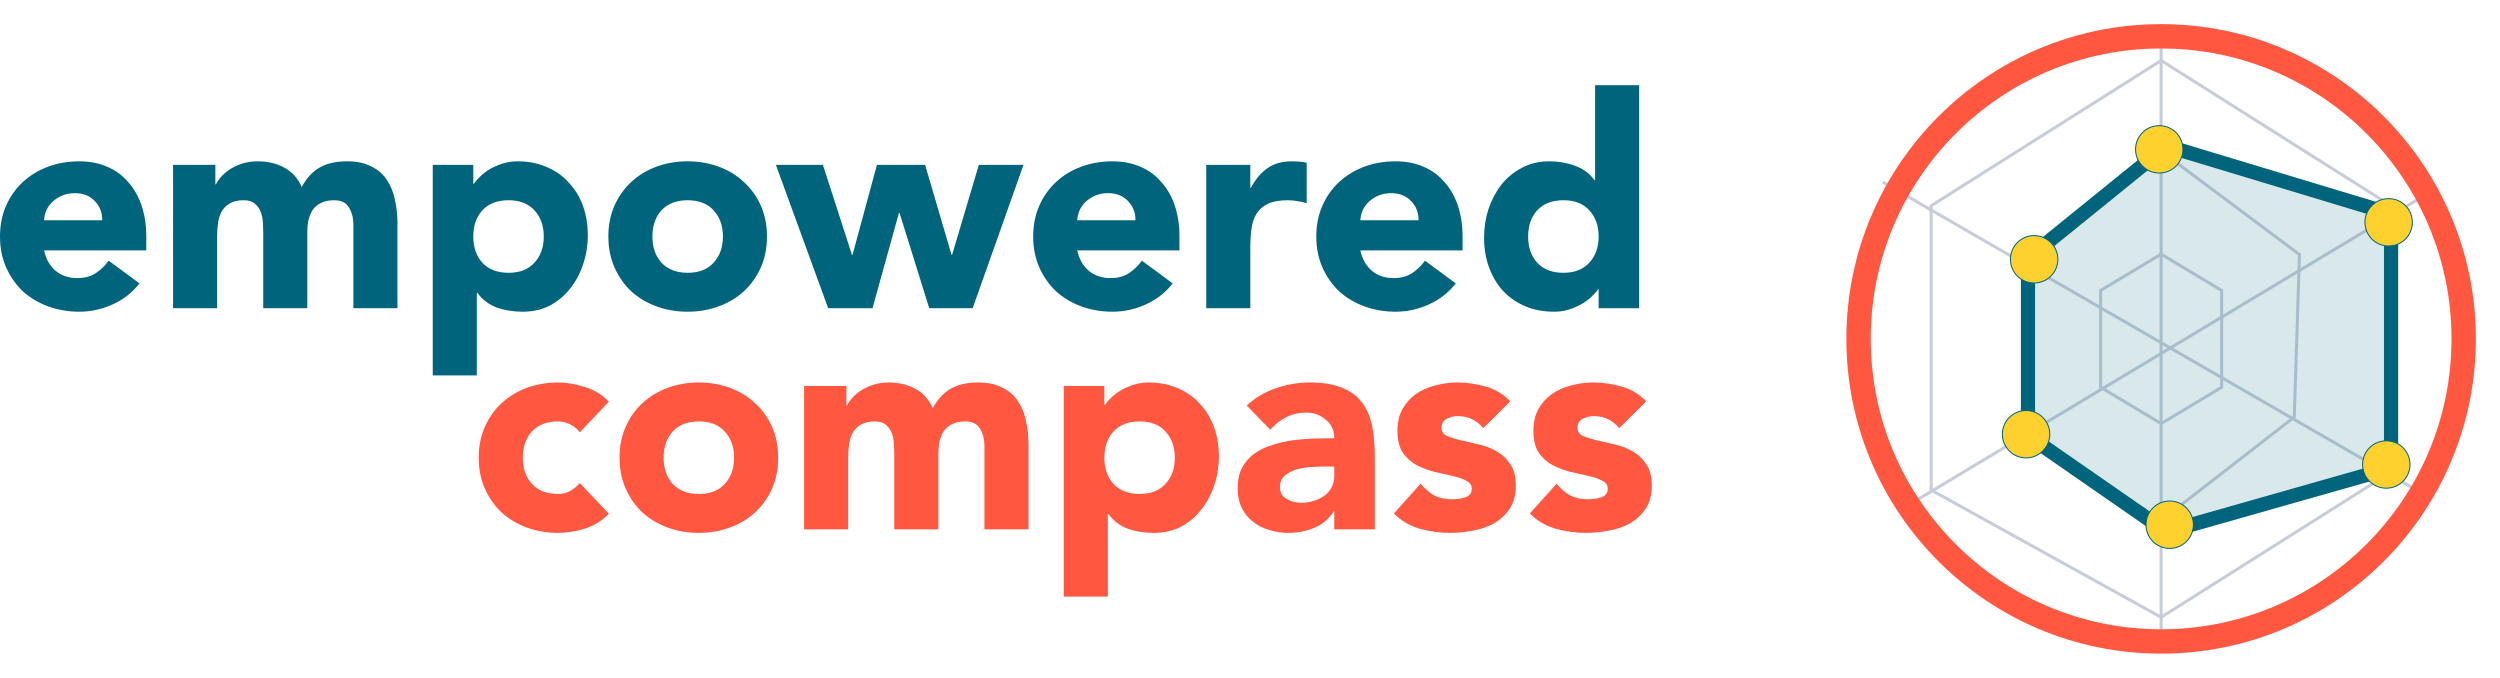
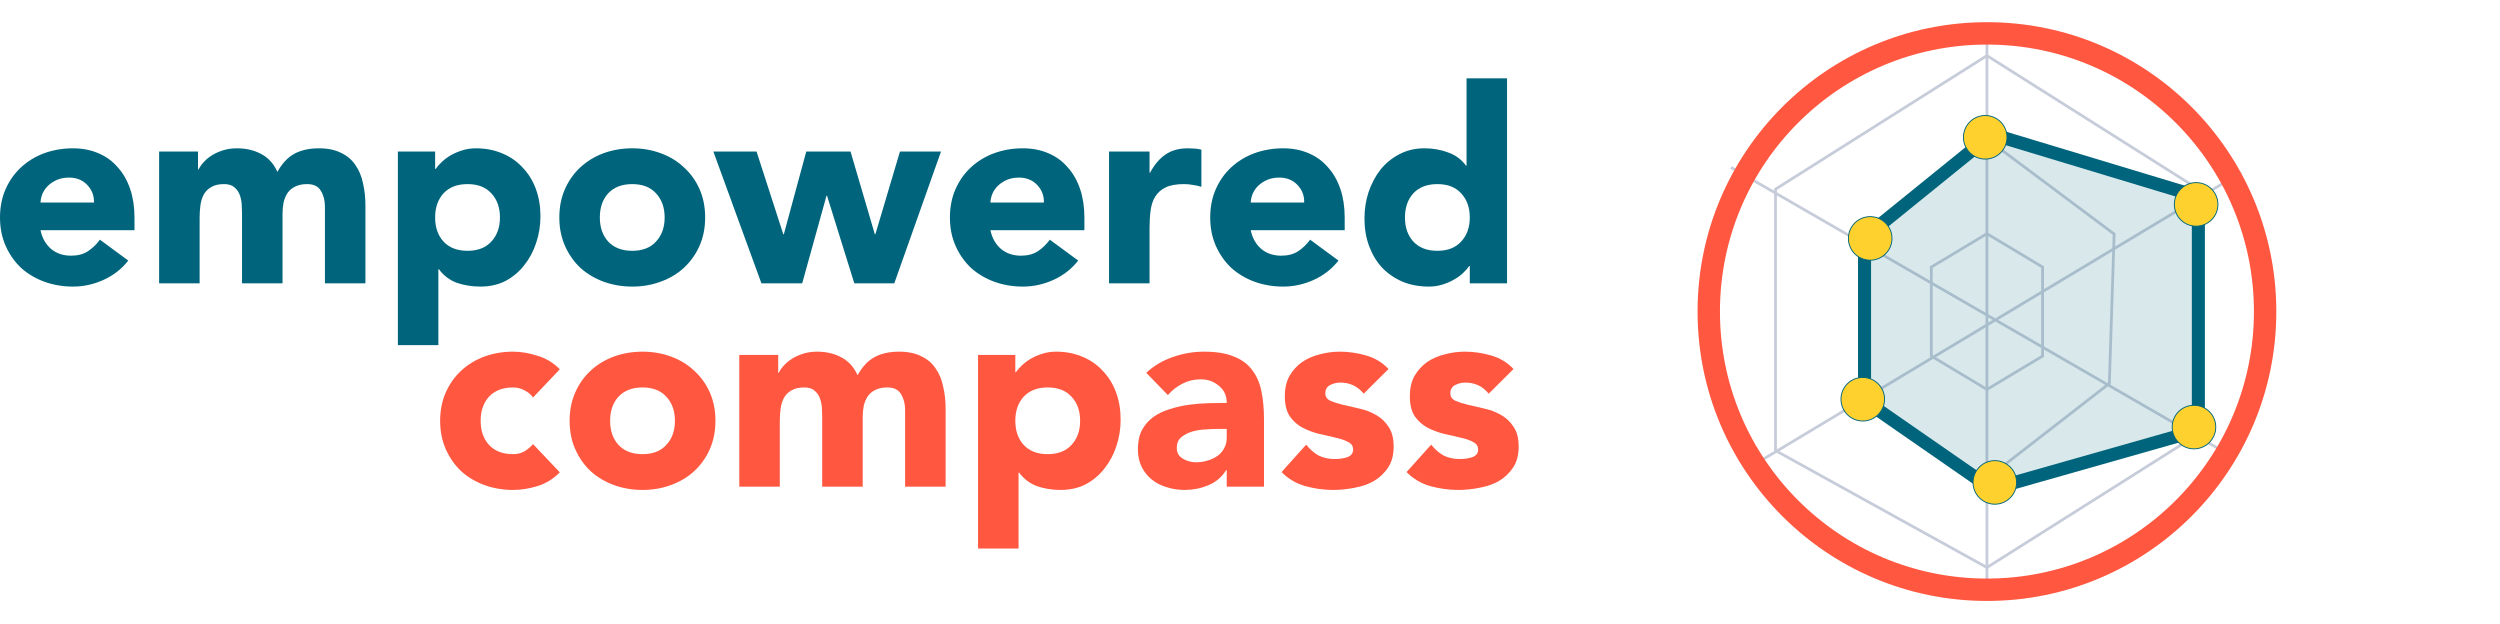
- <svg xmlns="http://www.w3.org/2000/svg" width="616" height="167" viewBox="0 0 616 167" fill="none">
+ <svg xmlns="http://www.w3.org/2000/svg" width="670" height="167" viewBox="0 0 670 167" fill="none">
  <path d="M142.856 106.526C142.325 105.751 141.577 105.121 140.612 104.637C139.647 104.104 138.61 103.837 137.5 103.837C134.75 103.837 132.603 104.661 131.059 106.308C129.563 107.955 128.815 110.111 128.815 112.775C128.815 115.439 129.563 117.595 131.059 119.242C132.603 120.889 134.75 121.713 137.5 121.713C138.706 121.713 139.743 121.446 140.612 120.913C141.48 120.381 142.228 119.751 142.856 119.024L150.02 126.581C148.332 128.325 146.329 129.561 144.013 130.287C141.746 130.965 139.575 131.305 137.5 131.305C134.798 131.305 132.241 130.869 129.828 129.997C127.464 129.125 125.39 127.889 123.604 126.291C121.867 124.644 120.492 122.682 119.479 120.405C118.466 118.128 117.959 115.585 117.959 112.775C117.959 109.965 118.466 107.422 119.479 105.145C120.492 102.869 121.867 100.931 123.604 99.332C125.39 97.685 127.464 96.426 129.828 95.554C132.241 94.682 134.798 94.246 137.5 94.246C139.575 94.246 141.746 94.609 144.013 95.336C146.329 96.014 148.332 97.225 150.02 98.969L142.856 106.526Z" fill="#FF5740" />
  <path d="M152.656 112.775C152.656 109.965 153.163 107.422 154.176 105.145C155.189 102.869 156.565 100.931 158.301 99.332C160.087 97.685 162.161 96.426 164.526 95.554C166.938 94.682 169.495 94.246 172.197 94.246C174.899 94.246 177.432 94.682 179.796 95.554C182.209 96.426 184.283 97.685 186.02 99.332C187.805 100.931 189.205 102.869 190.218 105.145C191.231 107.422 191.738 109.965 191.738 112.775C191.738 115.585 191.231 118.128 190.218 120.405C189.205 122.682 187.805 124.644 186.02 126.291C184.283 127.889 182.209 129.125 179.796 129.997C177.432 130.869 174.899 131.305 172.197 131.305C169.495 131.305 166.938 130.869 164.526 129.997C162.161 129.125 160.087 127.889 158.301 126.291C156.565 124.644 155.189 122.682 154.176 120.405C153.163 118.128 152.656 115.585 152.656 112.775ZM163.512 112.775C163.512 115.439 164.26 117.595 165.756 119.242C167.3 120.889 169.447 121.713 172.197 121.713C174.947 121.713 177.07 120.889 178.566 119.242C180.11 117.595 180.882 115.439 180.882 112.775C180.882 110.111 180.11 107.955 178.566 106.308C177.07 104.661 174.947 103.837 172.197 103.837C169.447 103.837 167.3 104.661 165.756 106.308C164.26 107.955 163.512 110.111 163.512 112.775Z" fill="#FF5740" />
  <path d="M198.132 95.118H208.554V99.913H208.698C209.036 99.235 209.519 98.557 210.146 97.879C210.773 97.201 211.521 96.595 212.389 96.062C213.258 95.529 214.247 95.093 215.357 94.754C216.466 94.415 217.673 94.246 218.975 94.246C221.436 94.246 223.607 94.754 225.489 95.772C227.419 96.789 228.866 98.388 229.831 100.567C231.086 98.291 232.606 96.668 234.391 95.699C236.176 94.73 238.371 94.246 240.977 94.246C243.341 94.246 245.319 94.657 246.911 95.481C248.552 96.256 249.83 97.346 250.747 98.751C251.712 100.107 252.387 101.73 252.773 103.619C253.208 105.46 253.425 107.446 253.425 109.578V130.433H242.569V109.869C242.569 108.221 242.207 106.817 241.483 105.654C240.808 104.443 239.578 103.837 237.792 103.837C236.538 103.837 235.476 104.055 234.608 104.491C233.788 104.879 233.112 105.436 232.581 106.163C232.099 106.889 231.737 107.737 231.496 108.706C231.303 109.675 231.206 110.692 231.206 111.758V130.433H220.35V111.758C220.35 111.128 220.326 110.353 220.278 109.433C220.23 108.512 220.061 107.64 219.771 106.817C219.482 105.993 218.999 105.291 218.324 104.709C217.697 104.128 216.756 103.837 215.501 103.837C214.102 103.837 212.968 104.104 212.1 104.637C211.231 105.121 210.556 105.799 210.073 106.671C209.639 107.495 209.35 108.439 209.205 109.505C209.06 110.571 208.988 111.685 208.988 112.848V130.433H198.132V95.118Z" fill="#FF5740" />
  <path d="M262.118 95.118H272.106V99.768H272.25C272.684 99.138 273.239 98.509 273.915 97.879C274.639 97.201 275.459 96.595 276.375 96.062C277.34 95.529 278.378 95.093 279.488 94.754C280.597 94.415 281.779 94.246 283.034 94.246C285.639 94.246 288.003 94.706 290.126 95.626C292.249 96.498 294.059 97.758 295.554 99.405C297.098 101.003 298.28 102.917 299.101 105.145C299.921 107.374 300.331 109.82 300.331 112.484C300.331 114.955 299.945 117.329 299.173 119.606C298.449 121.834 297.388 123.82 295.989 125.564C294.638 127.308 292.973 128.713 290.995 129.779C289.017 130.796 286.773 131.305 284.264 131.305C281.996 131.305 279.874 130.965 277.895 130.287C275.965 129.561 274.373 128.349 273.119 126.654H272.974V147H262.118V95.118ZM272.106 112.775C272.106 115.439 272.853 117.595 274.349 119.242C275.893 120.889 278.04 121.713 280.79 121.713C283.54 121.713 285.663 120.889 287.159 119.242C288.703 117.595 289.475 115.439 289.475 112.775C289.475 110.111 288.703 107.955 287.159 106.308C285.663 104.661 283.54 103.837 280.79 103.837C278.04 103.837 275.893 104.661 274.349 106.308C272.853 107.955 272.106 110.111 272.106 112.775Z" fill="#FF5740" />
  <path d="M328.765 126H328.62C327.414 127.889 325.798 129.246 323.771 130.069C321.793 130.893 319.694 131.305 317.475 131.305C315.834 131.305 314.242 131.062 312.698 130.578C311.202 130.142 309.876 129.464 308.718 128.543C307.56 127.623 306.643 126.484 305.968 125.128C305.292 123.772 304.954 122.197 304.954 120.405C304.954 118.37 305.316 116.651 306.04 115.246C306.812 113.841 307.825 112.678 309.08 111.758C310.382 110.837 311.854 110.135 313.494 109.651C315.135 109.118 316.823 108.73 318.56 108.488C320.346 108.246 322.107 108.1 323.844 108.052C325.629 108.003 327.269 107.979 328.765 107.979C328.765 106.042 328.065 104.516 326.666 103.401C325.315 102.239 323.699 101.657 321.817 101.657C320.032 101.657 318.392 102.045 316.896 102.82C315.448 103.547 314.146 104.564 312.988 105.872L307.198 99.913C309.224 98.024 311.588 96.619 314.29 95.699C316.992 94.73 319.791 94.246 322.686 94.246C325.87 94.246 328.475 94.657 330.502 95.481C332.577 96.256 334.217 97.419 335.423 98.969C336.678 100.519 337.546 102.433 338.029 104.709C338.511 106.938 338.752 109.529 338.752 112.484V130.433H328.765V126ZM326.087 114.955C325.267 114.955 324.23 115.003 322.975 115.1C321.769 115.149 320.587 115.343 319.429 115.682C318.319 116.021 317.354 116.529 316.534 117.208C315.762 117.886 315.376 118.83 315.376 120.042C315.376 121.349 315.931 122.318 317.041 122.948C318.15 123.578 319.308 123.893 320.514 123.893C321.576 123.893 322.589 123.747 323.554 123.457C324.567 123.166 325.46 122.754 326.232 122.221C327.004 121.689 327.607 121.01 328.041 120.187C328.524 119.363 328.765 118.394 328.765 117.28V114.955H326.087Z" fill="#FF5740" />
  <path d="M365.466 105.509C363.874 103.522 361.775 102.529 359.169 102.529C358.253 102.529 357.36 102.747 356.492 103.183C355.623 103.619 355.189 104.37 355.189 105.436C355.189 106.308 355.623 106.962 356.492 107.398C357.408 107.785 358.542 108.149 359.893 108.488C361.292 108.779 362.764 109.118 364.308 109.505C365.9 109.844 367.372 110.401 368.723 111.176C370.122 111.952 371.256 113.017 372.124 114.374C373.041 115.682 373.499 117.45 373.499 119.678C373.499 121.955 372.993 123.844 371.979 125.346C371.014 126.799 369.76 127.986 368.216 128.907C366.672 129.779 364.935 130.384 363.005 130.723C361.075 131.111 359.169 131.305 357.288 131.305C354.827 131.305 352.342 130.965 349.833 130.287C347.324 129.561 345.202 128.301 343.465 126.509L350.05 119.17C351.064 120.429 352.173 121.398 353.38 122.076C354.634 122.706 356.082 123.021 357.722 123.021C358.976 123.021 360.11 122.851 361.124 122.512C362.137 122.125 362.643 121.446 362.643 120.478C362.643 119.557 362.185 118.879 361.268 118.443C360.4 117.958 359.266 117.571 357.867 117.28C356.516 116.941 355.044 116.602 353.452 116.263C351.908 115.875 350.436 115.318 349.037 114.592C347.686 113.865 346.552 112.848 345.636 111.54C344.767 110.183 344.333 108.391 344.333 106.163C344.333 104.08 344.743 102.287 345.563 100.785C346.432 99.284 347.542 98.048 348.893 97.08C350.292 96.111 351.884 95.408 353.669 94.972C355.454 94.488 357.264 94.246 359.097 94.246C361.413 94.246 363.753 94.585 366.117 95.263C368.481 95.941 370.484 97.152 372.124 98.896L365.466 105.509Z" fill="#FF5740" />
  <path d="M398.967 105.509C397.374 103.522 395.276 102.529 392.67 102.529C391.753 102.529 390.861 102.747 389.992 103.183C389.124 103.619 388.69 104.37 388.69 105.436C388.69 106.308 389.124 106.962 389.992 107.398C390.909 107.785 392.043 108.149 393.394 108.488C394.793 108.779 396.265 109.118 397.809 109.505C399.401 109.844 400.872 110.401 402.223 111.176C403.623 111.952 404.756 113.017 405.625 114.374C406.542 115.682 407 117.45 407 119.678C407 121.955 406.493 123.844 405.48 125.346C404.515 126.799 403.261 127.986 401.717 128.907C400.173 129.779 398.436 130.384 396.506 130.723C394.576 131.111 392.67 131.305 390.788 131.305C388.328 131.305 385.843 130.965 383.334 130.287C380.825 129.561 378.702 128.301 376.965 126.509L383.551 119.17C384.564 120.429 385.674 121.398 386.88 122.076C388.135 122.706 389.582 123.021 391.223 123.021C392.477 123.021 393.611 122.851 394.624 122.512C395.637 122.125 396.144 121.446 396.144 120.478C396.144 119.557 395.686 118.879 394.769 118.443C393.901 117.958 392.767 117.571 391.367 117.28C390.017 116.941 388.545 116.602 386.953 116.263C385.409 115.875 383.937 115.318 382.538 114.592C381.187 113.865 380.053 112.848 379.136 111.54C378.268 110.183 377.834 108.391 377.834 106.163C377.834 104.08 378.244 102.287 379.064 100.785C379.933 99.284 381.042 98.048 382.393 97.08C383.792 96.111 385.385 95.408 387.17 94.972C388.955 94.488 390.764 94.246 392.598 94.246C394.914 94.246 397.254 94.585 399.618 95.263C401.982 95.941 403.984 97.152 405.625 98.896L398.967 105.509Z" fill="#FF5740" />
  <path d="M34.377 69.831C32.64 72.059 30.445 73.778 27.791 74.99C25.137 76.201 22.387 76.806 19.541 76.806C16.839 76.806 14.282 76.37 11.869 75.498C9.505 74.626 7.43 73.391 5.645 71.792C3.908 70.145 2.533 68.183 1.52 65.907C0.507 63.63 0 61.087 0 58.277C0 55.467 0.507 52.924 1.52 50.647C2.533 48.37 3.908 46.432 5.645 44.834C7.43 43.187 9.505 41.927 11.869 41.055C14.282 40.183 16.839 39.747 19.541 39.747C22.05 39.747 24.317 40.183 26.344 41.055C28.418 41.927 30.155 43.187 31.555 44.834C33.002 46.432 34.112 48.37 34.884 50.647C35.656 52.924 36.042 55.467 36.042 58.277V61.692H10.856C11.29 63.775 12.231 65.446 13.678 66.706C15.126 67.917 16.911 68.522 19.034 68.522C20.819 68.522 22.315 68.135 23.521 67.36C24.776 66.536 25.861 65.495 26.778 64.235L34.377 69.831ZM25.186 54.28C25.234 52.439 24.631 50.865 23.376 49.557C22.122 48.249 20.506 47.595 18.527 47.595C17.321 47.595 16.26 47.789 15.343 48.176C14.426 48.564 13.63 49.073 12.955 49.702C12.328 50.284 11.821 50.986 11.435 51.81C11.097 52.585 10.904 53.408 10.856 54.28H25.186Z" fill="#00657C" />
  <path d="M42.643 40.619H53.065V45.415H53.21C53.548 44.737 54.03 44.059 54.657 43.381C55.285 42.702 56.032 42.097 56.901 41.564C57.769 41.031 58.758 40.595 59.868 40.256C60.978 39.917 62.184 39.747 63.487 39.747C65.948 39.747 68.119 40.256 70 41.273C71.93 42.291 73.378 43.889 74.343 46.069C75.597 43.792 77.117 42.17 78.902 41.201C80.687 40.232 82.883 39.747 85.488 39.747C87.852 39.747 89.831 40.159 91.423 40.983C93.063 41.758 94.342 42.848 95.258 44.253C96.224 45.609 96.899 47.232 97.285 49.121C97.719 50.962 97.936 52.948 97.936 55.08V75.934H87.08V55.37C87.08 53.723 86.719 52.318 85.995 51.156C85.319 49.945 84.089 49.339 82.304 49.339C81.049 49.339 79.988 49.557 79.119 49.993C78.299 50.381 77.624 50.938 77.093 51.664C76.61 52.391 76.249 53.239 76.007 54.208C75.814 55.176 75.718 56.194 75.718 57.26V75.934H64.862V57.26C64.862 56.63 64.838 55.855 64.79 54.934C64.741 54.014 64.572 53.142 64.283 52.318C63.993 51.495 63.511 50.792 62.836 50.211C62.208 49.63 61.267 49.339 60.013 49.339C58.614 49.339 57.48 49.605 56.611 50.138C55.743 50.623 55.067 51.301 54.585 52.173C54.151 52.996 53.861 53.941 53.717 55.007C53.572 56.073 53.499 57.187 53.499 58.349V75.934H42.643V40.619Z" fill="#00657C" />
  <path d="M106.63 40.619H116.617V45.27H116.762C117.196 44.64 117.751 44.01 118.426 43.381C119.15 42.702 119.97 42.097 120.887 41.564C121.852 41.031 122.889 40.595 123.999 40.256C125.109 39.917 126.291 39.747 127.545 39.747C130.151 39.747 132.515 40.208 134.638 41.128C136.761 42 138.57 43.26 140.066 44.907C141.61 46.505 142.792 48.419 143.612 50.647C144.432 52.875 144.842 55.322 144.842 57.986C144.842 60.457 144.456 62.831 143.684 65.107C142.961 67.336 141.899 69.322 140.5 71.066C139.149 72.81 137.484 74.215 135.506 75.28C133.528 76.298 131.285 76.806 128.776 76.806C126.508 76.806 124.385 76.467 122.407 75.789C120.477 75.062 118.885 73.851 117.63 72.156H117.485V92.502H106.63V40.619ZM116.617 58.277C116.617 60.941 117.365 63.097 118.861 64.744C120.404 66.391 122.552 67.215 125.302 67.215C128.052 67.215 130.175 66.391 131.671 64.744C133.214 63.097 133.986 60.941 133.986 58.277C133.986 55.612 133.214 53.457 131.671 51.81C130.175 50.163 128.052 49.339 125.302 49.339C122.552 49.339 120.404 50.163 118.861 51.81C117.365 53.457 116.617 55.612 116.617 58.277Z" fill="#00657C" />
  <path d="M149.9 58.277C149.9 55.467 150.407 52.924 151.42 50.647C152.433 48.37 153.808 46.432 155.545 44.834C157.33 43.187 159.405 41.927 161.769 41.055C164.182 40.183 166.739 39.747 169.441 39.747C172.143 39.747 174.676 40.183 177.04 41.055C179.452 41.927 181.527 43.187 183.264 44.834C185.049 46.432 186.448 48.37 187.462 50.647C188.475 52.924 188.981 55.467 188.981 58.277C188.981 61.087 188.475 63.63 187.462 65.907C186.448 68.183 185.049 70.145 183.264 71.792C181.527 73.391 179.452 74.626 177.04 75.498C174.676 76.37 172.143 76.806 169.441 76.806C166.739 76.806 164.182 76.37 161.769 75.498C159.405 74.626 157.33 73.391 155.545 71.792C153.808 70.145 152.433 68.183 151.42 65.907C150.407 63.63 149.9 61.087 149.9 58.277ZM160.756 58.277C160.756 60.941 161.504 63.097 162.999 64.744C164.543 66.391 166.69 67.215 169.441 67.215C172.191 67.215 174.314 66.391 175.809 64.744C177.353 63.097 178.125 60.941 178.125 58.277C178.125 55.612 177.353 53.457 175.809 51.81C174.314 50.163 172.191 49.339 169.441 49.339C166.69 49.339 164.543 50.163 162.999 51.81C161.504 53.457 160.756 55.612 160.756 58.277Z" fill="#00657C" />
  <path d="M191.178 40.619H202.758L209.923 62.782H210.067L216.074 40.619H227.943L234.457 62.782H234.602L241.188 40.619H252.188L239.668 75.934H228.957L221.647 52.464H221.502L214.989 75.934H204.06L191.178 40.619Z" fill="#00657C" />
  <path d="M288.954 69.831C287.217 72.059 285.022 73.778 282.368 74.99C279.715 76.201 276.964 76.806 274.118 76.806C271.416 76.806 268.859 76.37 266.446 75.498C264.082 74.626 262.007 73.391 260.222 71.792C258.485 70.145 257.11 68.183 256.097 65.907C255.084 63.63 254.577 61.087 254.577 58.277C254.577 55.467 255.084 52.924 256.097 50.647C257.11 48.37 258.485 46.432 260.222 44.834C262.007 43.187 264.082 41.927 266.446 41.055C268.859 40.183 271.416 39.747 274.118 39.747C276.627 39.747 278.894 40.183 280.921 41.055C282.996 41.927 284.732 43.187 286.132 44.834C287.579 46.432 288.689 48.37 289.461 50.647C290.233 52.924 290.619 55.467 290.619 58.277V61.692H265.433C265.867 63.775 266.808 65.446 268.256 66.706C269.703 67.917 271.488 68.522 273.611 68.522C275.396 68.522 276.892 68.135 278.098 67.36C279.353 66.536 280.438 65.495 281.355 64.235L288.954 69.831ZM279.763 54.28C279.811 52.439 279.208 50.865 277.954 49.557C276.699 48.249 275.083 47.595 273.105 47.595C271.898 47.595 270.837 47.789 269.92 48.176C269.003 48.564 268.207 49.073 267.532 49.702C266.905 50.284 266.398 50.986 266.012 51.81C265.674 52.585 265.481 53.408 265.433 54.28H279.763Z" fill="#00657C" />
  <path d="M297.221 40.619H308.077V46.287H308.221C309.379 44.107 310.754 42.484 312.347 41.419C313.939 40.304 315.941 39.747 318.353 39.747C318.981 39.747 319.608 39.772 320.235 39.82C320.862 39.868 321.441 39.965 321.972 40.111V50.066C321.2 49.824 320.428 49.654 319.656 49.557C318.932 49.412 318.16 49.339 317.34 49.339C315.266 49.339 313.625 49.63 312.419 50.211C311.213 50.792 310.272 51.616 309.596 52.682C308.969 53.699 308.559 54.934 308.366 56.388C308.173 57.841 308.077 59.439 308.077 61.183V75.934H297.221V40.619Z" fill="#00657C" />
  <path d="M358.712 69.831C356.975 72.059 354.78 73.778 352.126 74.99C349.472 76.201 346.722 76.806 343.876 76.806C341.174 76.806 338.617 76.37 336.204 75.498C333.84 74.626 331.765 73.391 329.98 71.792C328.243 70.145 326.868 68.183 325.855 65.907C324.842 63.63 324.335 61.087 324.335 58.277C324.335 55.467 324.842 52.924 325.855 50.647C326.868 48.37 328.243 46.432 329.98 44.834C331.765 43.187 333.84 41.927 336.204 41.055C338.617 40.183 341.174 39.747 343.876 39.747C346.385 39.747 348.652 40.183 350.679 41.055C352.753 41.927 354.49 43.187 355.89 44.834C357.337 46.432 358.447 48.37 359.219 50.647C359.991 52.924 360.377 55.467 360.377 58.277V61.692H335.191C335.625 63.775 336.566 65.446 338.013 66.706C339.461 67.917 341.246 68.522 343.369 68.522C345.154 68.522 346.65 68.135 347.856 67.36C349.111 66.536 350.196 65.495 351.113 64.235L358.712 69.831ZM349.521 54.28C349.569 52.439 348.966 50.865 347.711 49.557C346.457 48.249 344.841 47.595 342.862 47.595C341.656 47.595 340.595 47.789 339.678 48.176C338.761 48.564 337.965 49.073 337.29 49.702C336.662 50.284 336.156 50.986 335.77 51.81C335.432 52.585 335.239 53.408 335.191 54.28H349.521Z" fill="#00657C" />
  <path d="M403.889 75.934H393.901V71.284H393.756C393.322 71.913 392.743 72.567 392.019 73.246C391.344 73.875 390.524 74.457 389.559 74.99C388.642 75.522 387.605 75.959 386.447 76.298C385.337 76.637 384.179 76.806 382.973 76.806C380.367 76.806 378.003 76.37 375.88 75.498C373.757 74.578 371.924 73.318 370.38 71.72C368.884 70.073 367.726 68.135 366.906 65.907C366.086 63.678 365.676 61.232 365.676 58.568C365.676 56.097 366.038 53.747 366.761 51.519C367.533 49.242 368.595 47.232 369.946 45.488C371.345 43.744 373.034 42.363 375.012 41.346C376.99 40.28 379.234 39.747 381.742 39.747C384.01 39.747 386.109 40.111 388.039 40.837C390.017 41.516 391.633 42.702 392.888 44.398H393.033V21H403.889V75.934ZM393.901 58.277C393.901 55.612 393.129 53.457 391.585 51.81C390.089 50.163 387.967 49.339 385.216 49.339C382.466 49.339 380.319 50.163 378.775 51.81C377.279 53.457 376.532 55.612 376.532 58.277C376.532 60.941 377.279 63.097 378.775 64.744C380.319 66.391 382.466 67.215 385.216 67.215C387.967 67.215 390.089 66.391 391.585 64.744C393.129 63.097 393.901 60.941 393.901 58.277Z" fill="#00657C" />
  <path d="M532.5 14.911L589.161 50.696V116.304L532.5 152.089L475.839 120.754V50.696L532.5 14.911Z" stroke="#C6CCDA" stroke-width="0.75" />
  <path d="M532.5 37.254L566.588 62.717L565.304 102.769L532.5 128.232L499.696 107.357L499.1 64.231L532.5 37.254Z" stroke="#C6CCDA" stroke-width="0.75" />
  <path d="M532.5 62.625L547.411 71.571V95.429L532.5 104.375L517.589 95.429V71.571L532.5 62.625Z" stroke="#C6CCDA" stroke-width="0.75" />
  <path d="M532.5 8.946V158.054" stroke="#C6CCDA" stroke-width="0.75" />
  <path d="M463.911 44.87L595.446 120.754" stroke="#C6CCDA" stroke-width="0.75" />
  <path d="M600.585 46.246L472.123 123.323" stroke="#C6CCDA" stroke-width="0.75" />
  <path d="M533.835 35.969L499.696 63.619V107.357L533.835 131.031L589.161 115.31V52.685L533.835 35.969Z" fill="#00657C" fill-opacity="0.15" stroke="#00657C" stroke-width="3.5" />
  <path d="M532.041 30.956C535.266 30.956 537.88 33.57 537.881 36.795C537.881 40.02 535.266 42.635 532.041 42.635C528.816 42.634 526.202 40.019 526.202 36.795C526.202 33.57 528.816 30.956 532.041 30.956Z" fill="#FED12E" stroke="#00657C" stroke-width="0.25" />
  <path d="M588.564 48.94C591.789 48.94 594.403 51.554 594.404 54.779C594.404 58.004 591.789 60.619 588.564 60.619C585.339 60.619 582.725 58.004 582.725 54.779C582.725 51.555 585.339 48.941 588.564 48.94Z" fill="#FED12E" stroke="#00657C" stroke-width="0.25" />
  <path d="M587.983 108.614C591.208 108.614 593.822 111.228 593.823 114.453C593.823 117.678 591.208 120.292 587.983 120.292C584.758 120.292 582.144 117.677 582.144 114.453C582.144 111.228 584.758 108.614 587.983 108.614Z" fill="#FED12E" stroke="#00657C" stroke-width="0.25" />
  <path d="M534.61 123.448C537.835 123.448 540.45 126.062 540.45 129.287C540.45 132.512 537.835 135.127 534.61 135.127C531.385 135.127 528.771 132.512 528.771 129.287C528.771 126.062 531.385 123.448 534.61 123.448Z" fill="#FED12E" stroke="#00657C" stroke-width="0.25" />
  <path d="M499.222 101.151C502.447 101.151 505.062 103.765 505.062 106.99C505.062 110.215 502.447 112.83 499.222 112.83C495.997 112.829 493.383 110.215 493.383 106.99C493.383 103.765 495.997 101.151 499.222 101.151Z" fill="#FED12E" stroke="#00657C" stroke-width="0.25" />
  <path d="M501.21 58.055C504.435 58.055 507.05 60.669 507.05 63.894C507.05 67.119 504.435 69.734 501.21 69.734C497.985 69.734 495.371 67.119 495.371 63.894C495.371 60.669 497.985 58.055 501.21 58.055Z" fill="#FED12E" stroke="#00657C" stroke-width="0.25" />
  <path d="M532.5 158.054C573.675 158.054 607.054 124.675 607.054 83.5C607.054 42.325 573.675 8.946 532.5 8.946C491.325 8.946 457.946 42.325 457.946 83.5C457.946 124.675 491.325 158.054 532.5 158.054Z" stroke="#FF5740" stroke-width="6" />
</svg>
